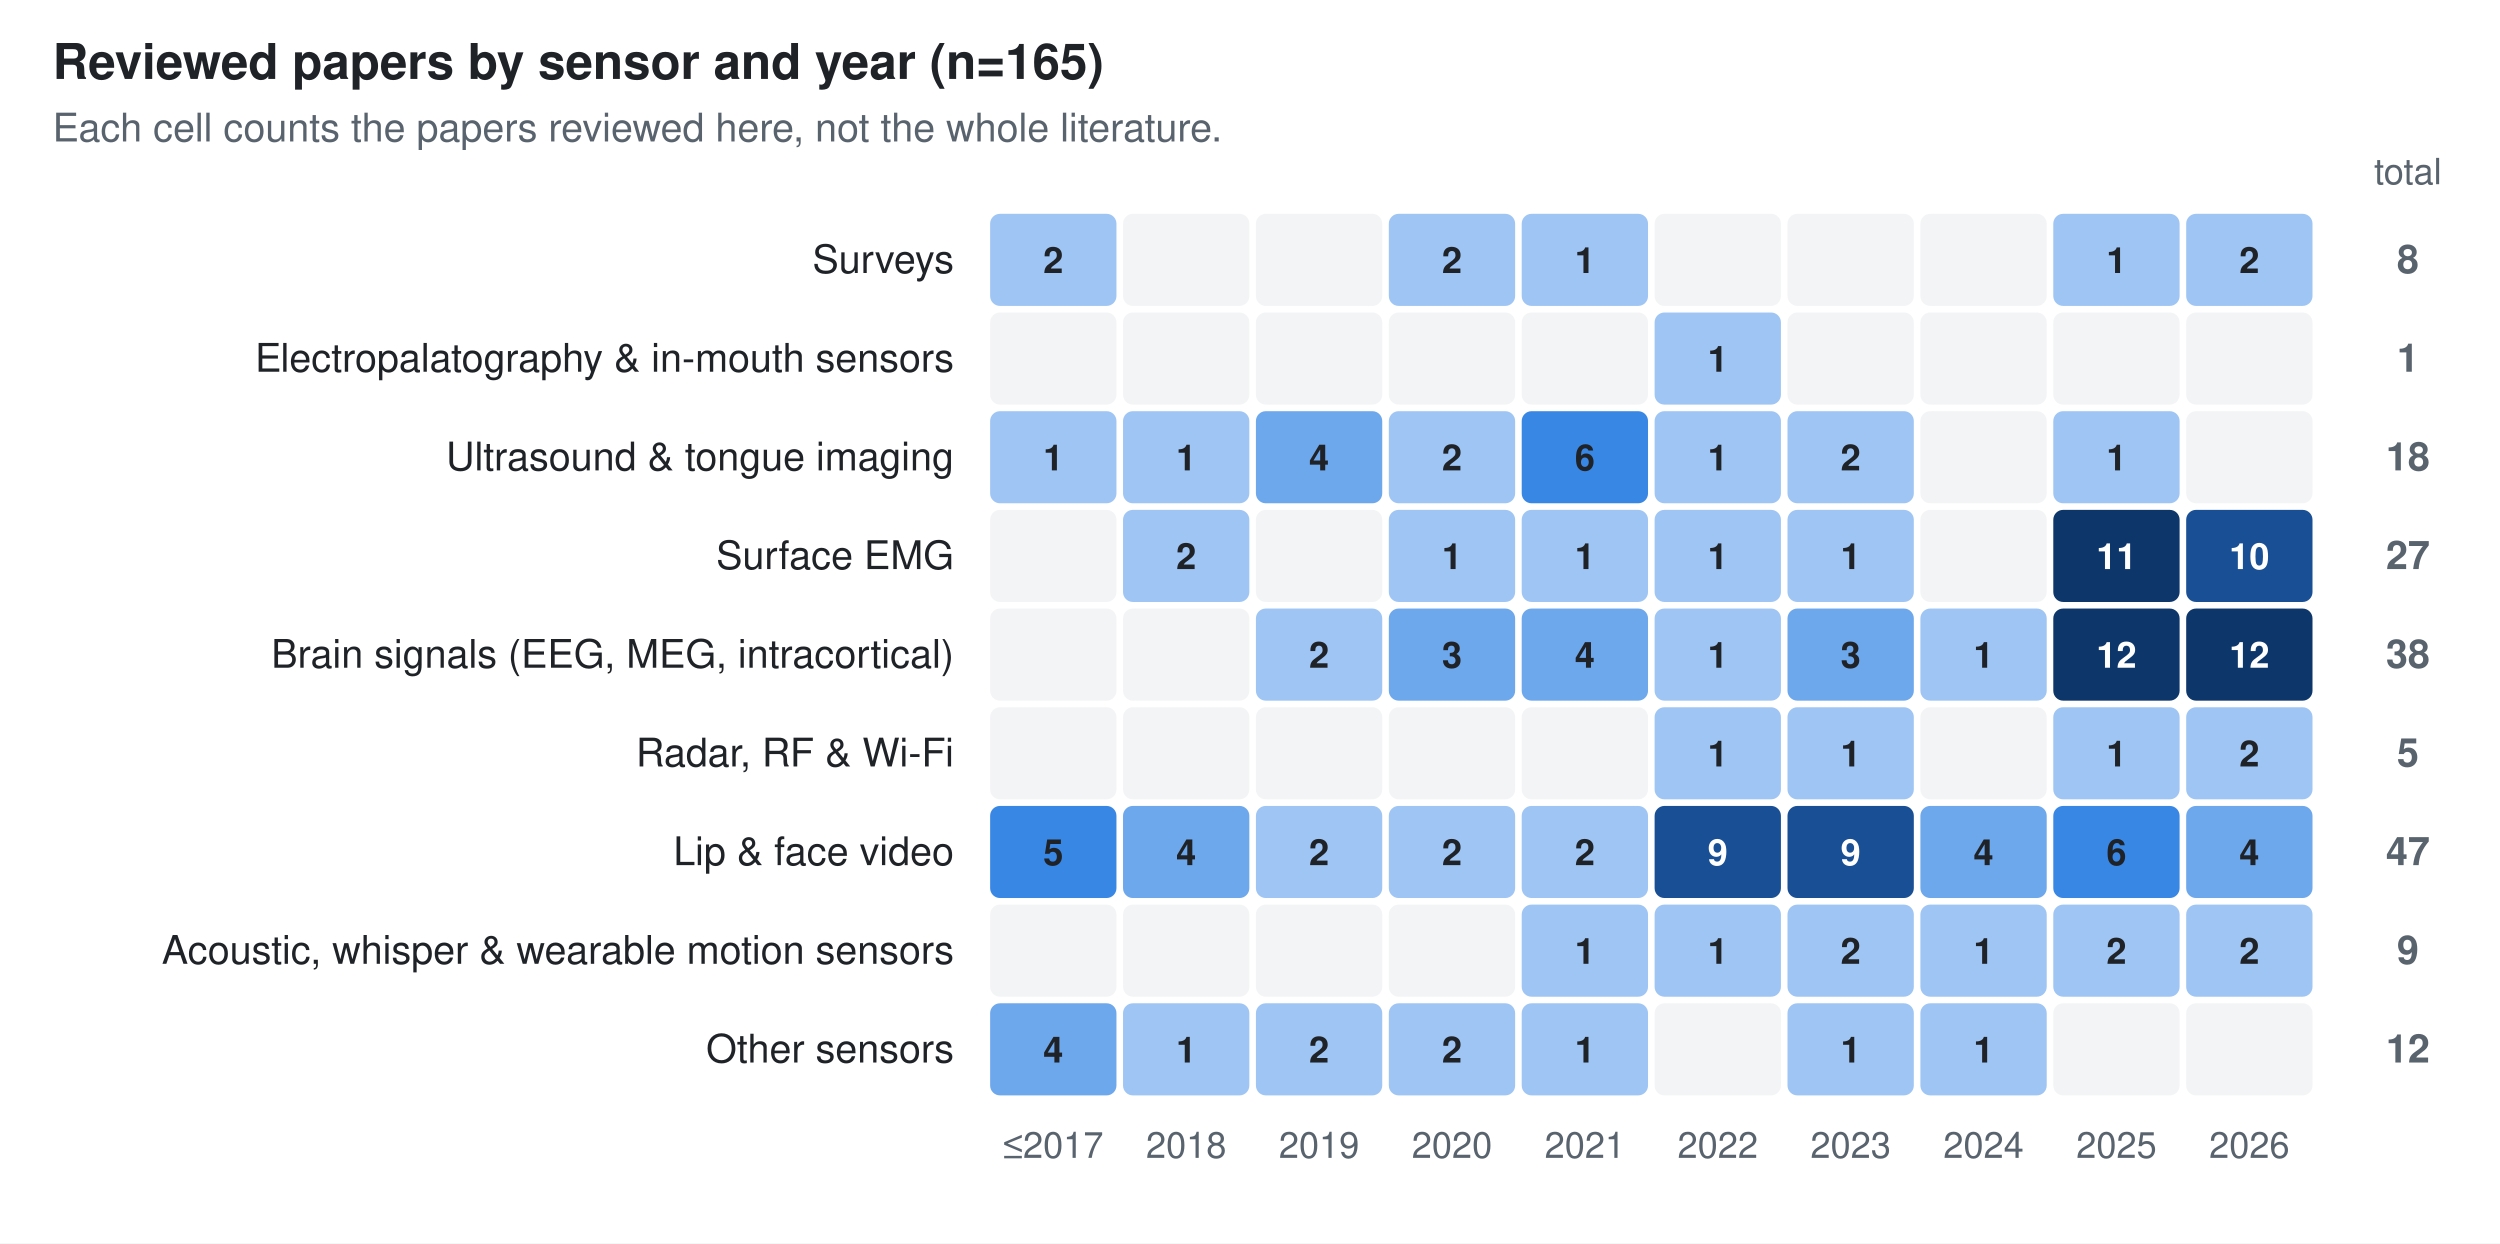
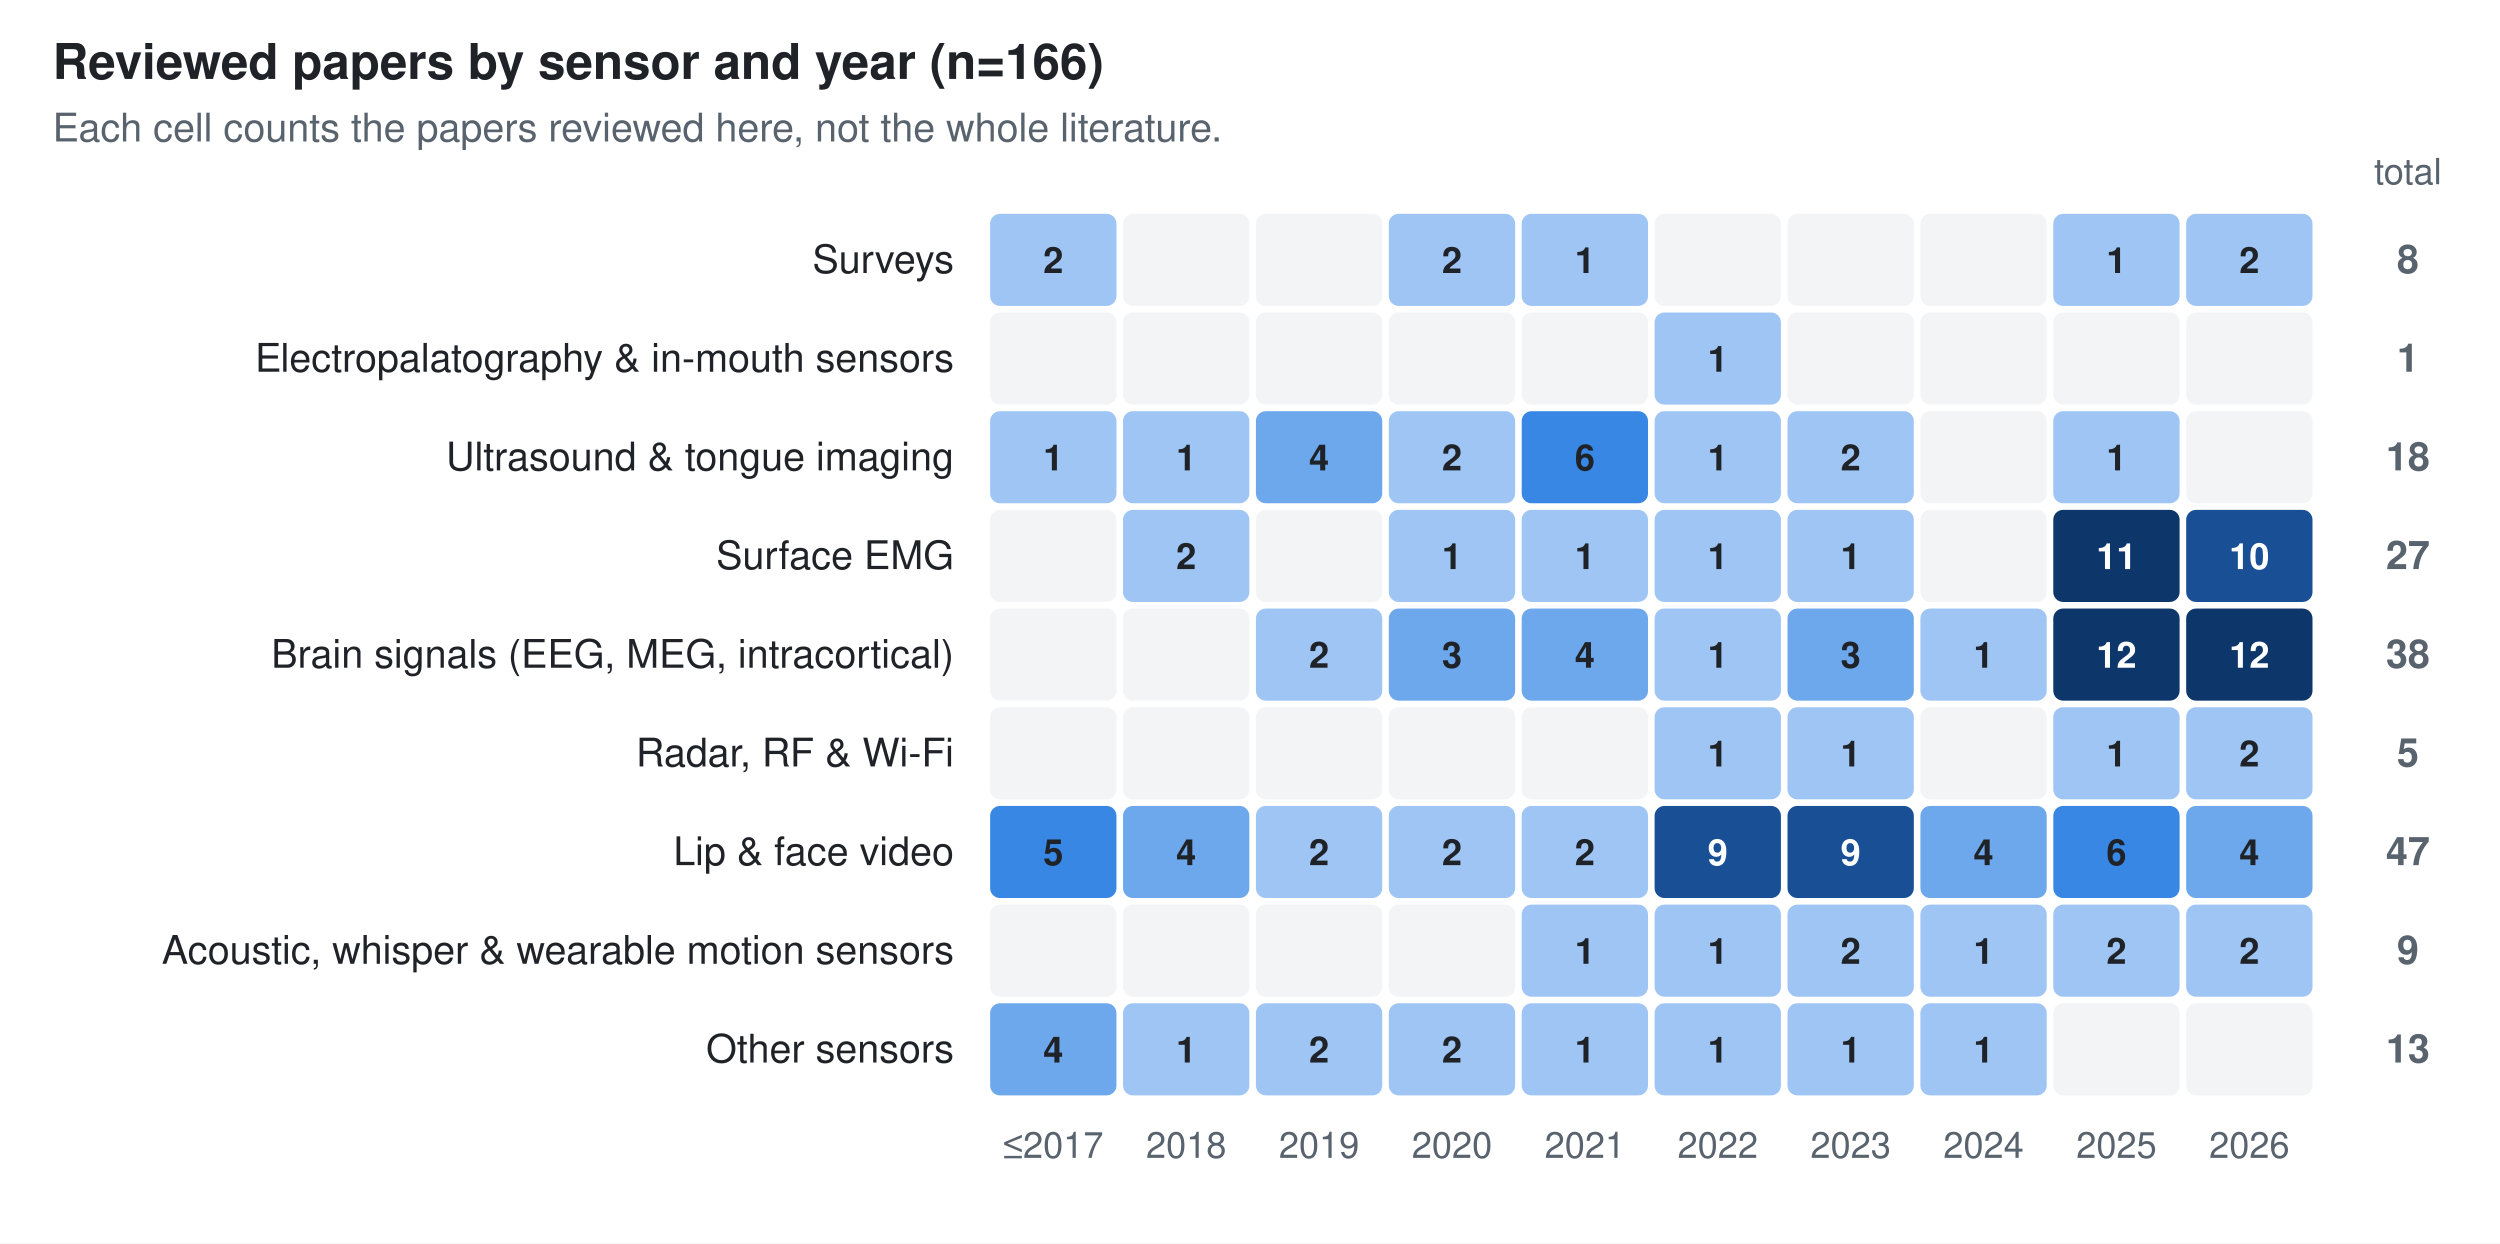
- <svg xmlns="http://www.w3.org/2000/svg" width="760" height="378" viewBox="0 0 760 378" font-family="-apple-system, BlinkMacSystemFont, 'Segoe UI', Helvetica, Arial, sans-serif" role="img" aria-label="Reviewed papers by sensor and year (n=165)">
+ <svg xmlns="http://www.w3.org/2000/svg" width="760" height="378" viewBox="0 0 760 378" font-family="-apple-system, BlinkMacSystemFont, 'Segoe UI', Helvetica, Arial, sans-serif" role="img" aria-label="Reviewed papers by sensor and year (n=166)">
  <rect width="760" height="378" fill="#ffffff" />
-   <text x="16.0" y="24.0" font-size="15" fill="#1f2328" text-anchor="start" font-weight="600">Reviewed papers by sensor and year (n=165)</text>
+   <text x="16.0" y="24.0" font-size="15" fill="#1f2328" text-anchor="start" font-weight="600">Reviewed papers by sensor and year (n=166)</text>
  <text x="16.0" y="43.0" font-size="12" fill="#59636e" text-anchor="start">Each cell counts the papers reviewed here, not the whole literature.</text>
  <text x="320.2" y="352.0" font-size="11" fill="#59636e" text-anchor="middle">≤2017</text>
  <text x="360.6" y="352.0" font-size="11" fill="#59636e" text-anchor="middle">2018</text>
  <text x="401.0" y="352.0" font-size="11" fill="#59636e" text-anchor="middle">2019</text>
  <text x="441.4" y="352.0" font-size="11" fill="#59636e" text-anchor="middle">2020</text>
  <text x="481.8" y="352.0" font-size="11" fill="#59636e" text-anchor="middle">2021</text>
  <text x="522.2" y="352.0" font-size="11" fill="#59636e" text-anchor="middle">2022</text>
  <text x="562.6" y="352.0" font-size="11" fill="#59636e" text-anchor="middle">2023</text>
  <text x="603.0" y="352.0" font-size="11" fill="#59636e" text-anchor="middle">2024</text>
  <text x="643.4" y="352.0" font-size="11" fill="#59636e" text-anchor="middle">2025</text>
  <text x="683.8" y="352.0" font-size="11" fill="#59636e" text-anchor="middle">2026</text>
  <text x="732.0" y="56.0" font-size="11" fill="#59636e" text-anchor="middle">total</text>
  <text x="290.0" y="83.0" font-size="12" fill="#1f2328" text-anchor="end">Surveys</text>
  <rect x="301.0" y="65.0" width="38.4" height="28.0" rx="3" fill="#9ec5f4" />
  <text x="320.2" y="83.0" font-size="11" fill="#1f2328" text-anchor="middle" font-weight="600">2</text>
  <rect x="341.4" y="65.0" width="38.4" height="28.0" rx="3" fill="#f3f4f6" />
  <rect x="381.8" y="65.0" width="38.4" height="28.0" rx="3" fill="#f3f4f6" />
  <rect x="422.2" y="65.0" width="38.4" height="28.0" rx="3" fill="#9ec5f4" />
  <text x="441.4" y="83.0" font-size="11" fill="#1f2328" text-anchor="middle" font-weight="600">2</text>
  <rect x="462.6" y="65.0" width="38.4" height="28.0" rx="3" fill="#9ec5f4" />
  <text x="481.8" y="83.0" font-size="11" fill="#1f2328" text-anchor="middle" font-weight="600">1</text>
  <rect x="503.0" y="65.0" width="38.4" height="28.0" rx="3" fill="#f3f4f6" />
  <rect x="543.4" y="65.0" width="38.4" height="28.0" rx="3" fill="#f3f4f6" />
  <rect x="583.8" y="65.0" width="38.4" height="28.0" rx="3" fill="#f3f4f6" />
  <rect x="624.2" y="65.0" width="38.4" height="28.0" rx="3" fill="#9ec5f4" />
  <text x="643.4" y="83.0" font-size="11" fill="#1f2328" text-anchor="middle" font-weight="600">1</text>
  <rect x="664.6" y="65.0" width="38.4" height="28.0" rx="3" fill="#9ec5f4" />
  <text x="683.8" y="83.0" font-size="11" fill="#1f2328" text-anchor="middle" font-weight="600">2</text>
  <text x="732.0" y="83.0" font-size="12" fill="#59636e" text-anchor="middle" font-weight="600">8</text>
  <text x="290.0" y="113.0" font-size="12" fill="#1f2328" text-anchor="end">Electropalatography &amp; in-mouth sensors</text>
  <rect x="301.0" y="95.0" width="38.4" height="28.0" rx="3" fill="#f3f4f6" />
  <rect x="341.4" y="95.0" width="38.4" height="28.0" rx="3" fill="#f3f4f6" />
  <rect x="381.8" y="95.0" width="38.4" height="28.0" rx="3" fill="#f3f4f6" />
  <rect x="422.2" y="95.0" width="38.4" height="28.0" rx="3" fill="#f3f4f6" />
  <rect x="462.6" y="95.0" width="38.4" height="28.0" rx="3" fill="#f3f4f6" />
  <rect x="503.0" y="95.0" width="38.4" height="28.0" rx="3" fill="#9ec5f4" />
  <text x="522.2" y="113.0" font-size="11" fill="#1f2328" text-anchor="middle" font-weight="600">1</text>
  <rect x="543.4" y="95.0" width="38.4" height="28.0" rx="3" fill="#f3f4f6" />
  <rect x="583.8" y="95.0" width="38.4" height="28.0" rx="3" fill="#f3f4f6" />
  <rect x="624.2" y="95.0" width="38.4" height="28.0" rx="3" fill="#f3f4f6" />
  <rect x="664.6" y="95.0" width="38.4" height="28.0" rx="3" fill="#f3f4f6" />
  <text x="732.0" y="113.0" font-size="12" fill="#59636e" text-anchor="middle" font-weight="600">1</text>
  <text x="290.0" y="143.0" font-size="12" fill="#1f2328" text-anchor="end">Ultrasound &amp; tongue imaging</text>
  <rect x="301.0" y="125.0" width="38.4" height="28.0" rx="3" fill="#9ec5f4" />
  <text x="320.2" y="143.0" font-size="11" fill="#1f2328" text-anchor="middle" font-weight="600">1</text>
  <rect x="341.4" y="125.0" width="38.4" height="28.0" rx="3" fill="#9ec5f4" />
  <text x="360.6" y="143.0" font-size="11" fill="#1f2328" text-anchor="middle" font-weight="600">1</text>
  <rect x="381.8" y="125.0" width="38.4" height="28.0" rx="3" fill="#6da7ec" />
  <text x="401.0" y="143.0" font-size="11" fill="#1f2328" text-anchor="middle" font-weight="600">4</text>
  <rect x="422.2" y="125.0" width="38.4" height="28.0" rx="3" fill="#9ec5f4" />
  <text x="441.4" y="143.0" font-size="11" fill="#1f2328" text-anchor="middle" font-weight="600">2</text>
  <rect x="462.6" y="125.0" width="38.4" height="28.0" rx="3" fill="#3987e5" />
  <text x="481.8" y="143.0" font-size="11" fill="#1f2328" text-anchor="middle" font-weight="600">6</text>
  <rect x="503.0" y="125.0" width="38.4" height="28.0" rx="3" fill="#9ec5f4" />
  <text x="522.2" y="143.0" font-size="11" fill="#1f2328" text-anchor="middle" font-weight="600">1</text>
  <rect x="543.4" y="125.0" width="38.4" height="28.0" rx="3" fill="#9ec5f4" />
  <text x="562.6" y="143.0" font-size="11" fill="#1f2328" text-anchor="middle" font-weight="600">2</text>
  <rect x="583.8" y="125.0" width="38.4" height="28.0" rx="3" fill="#f3f4f6" />
  <rect x="624.2" y="125.0" width="38.4" height="28.0" rx="3" fill="#9ec5f4" />
  <text x="643.4" y="143.0" font-size="11" fill="#1f2328" text-anchor="middle" font-weight="600">1</text>
  <rect x="664.6" y="125.0" width="38.4" height="28.0" rx="3" fill="#f3f4f6" />
  <text x="732.0" y="143.0" font-size="12" fill="#59636e" text-anchor="middle" font-weight="600">18</text>
  <text x="290.0" y="173.0" font-size="12" fill="#1f2328" text-anchor="end">Surface EMG</text>
  <rect x="301.0" y="155.0" width="38.4" height="28.0" rx="3" fill="#f3f4f6" />
  <rect x="341.4" y="155.0" width="38.4" height="28.0" rx="3" fill="#9ec5f4" />
  <text x="360.6" y="173.0" font-size="11" fill="#1f2328" text-anchor="middle" font-weight="600">2</text>
  <rect x="381.8" y="155.0" width="38.4" height="28.0" rx="3" fill="#f3f4f6" />
  <rect x="422.2" y="155.0" width="38.4" height="28.0" rx="3" fill="#9ec5f4" />
  <text x="441.4" y="173.0" font-size="11" fill="#1f2328" text-anchor="middle" font-weight="600">1</text>
  <rect x="462.6" y="155.0" width="38.4" height="28.0" rx="3" fill="#9ec5f4" />
  <text x="481.8" y="173.0" font-size="11" fill="#1f2328" text-anchor="middle" font-weight="600">1</text>
  <rect x="503.0" y="155.0" width="38.4" height="28.0" rx="3" fill="#9ec5f4" />
  <text x="522.2" y="173.0" font-size="11" fill="#1f2328" text-anchor="middle" font-weight="600">1</text>
  <rect x="543.4" y="155.0" width="38.4" height="28.0" rx="3" fill="#9ec5f4" />
  <text x="562.6" y="173.0" font-size="11" fill="#1f2328" text-anchor="middle" font-weight="600">1</text>
  <rect x="583.8" y="155.0" width="38.4" height="28.0" rx="3" fill="#f3f4f6" />
  <rect x="624.2" y="155.0" width="38.4" height="28.0" rx="3" fill="#0d366b" />
  <text x="643.4" y="173.0" font-size="11" fill="#ffffff" text-anchor="middle" font-weight="600">11</text>
  <rect x="664.6" y="155.0" width="38.4" height="28.0" rx="3" fill="#184f95" />
  <text x="683.8" y="173.0" font-size="11" fill="#ffffff" text-anchor="middle" font-weight="600">10</text>
  <text x="732.0" y="173.0" font-size="12" fill="#59636e" text-anchor="middle" font-weight="600">27</text>
  <text x="290.0" y="203.0" font-size="12" fill="#1f2328" text-anchor="end">Brain signals (EEG, MEG, intracortical)</text>
  <rect x="301.0" y="185.0" width="38.4" height="28.0" rx="3" fill="#f3f4f6" />
  <rect x="341.4" y="185.0" width="38.4" height="28.0" rx="3" fill="#f3f4f6" />
  <rect x="381.8" y="185.0" width="38.4" height="28.0" rx="3" fill="#9ec5f4" />
  <text x="401.0" y="203.0" font-size="11" fill="#1f2328" text-anchor="middle" font-weight="600">2</text>
  <rect x="422.2" y="185.0" width="38.4" height="28.0" rx="3" fill="#6da7ec" />
  <text x="441.4" y="203.0" font-size="11" fill="#1f2328" text-anchor="middle" font-weight="600">3</text>
  <rect x="462.6" y="185.0" width="38.4" height="28.0" rx="3" fill="#6da7ec" />
  <text x="481.8" y="203.0" font-size="11" fill="#1f2328" text-anchor="middle" font-weight="600">4</text>
  <rect x="503.0" y="185.0" width="38.4" height="28.0" rx="3" fill="#9ec5f4" />
  <text x="522.2" y="203.0" font-size="11" fill="#1f2328" text-anchor="middle" font-weight="600">1</text>
  <rect x="543.4" y="185.0" width="38.4" height="28.0" rx="3" fill="#6da7ec" />
  <text x="562.6" y="203.0" font-size="11" fill="#1f2328" text-anchor="middle" font-weight="600">3</text>
  <rect x="583.8" y="185.0" width="38.4" height="28.0" rx="3" fill="#9ec5f4" />
  <text x="603.0" y="203.0" font-size="11" fill="#1f2328" text-anchor="middle" font-weight="600">1</text>
  <rect x="624.2" y="185.0" width="38.4" height="28.0" rx="3" fill="#0d366b" />
  <text x="643.4" y="203.0" font-size="11" fill="#ffffff" text-anchor="middle" font-weight="600">12</text>
  <rect x="664.6" y="185.0" width="38.4" height="28.0" rx="3" fill="#0d366b" />
  <text x="683.8" y="203.0" font-size="11" fill="#ffffff" text-anchor="middle" font-weight="600">12</text>
  <text x="732.0" y="203.0" font-size="12" fill="#59636e" text-anchor="middle" font-weight="600">38</text>
  <text x="290.0" y="233.0" font-size="12" fill="#1f2328" text-anchor="end">Radar, RF &amp; Wi-Fi</text>
  <rect x="301.0" y="215.0" width="38.4" height="28.0" rx="3" fill="#f3f4f6" />
  <rect x="341.4" y="215.0" width="38.4" height="28.0" rx="3" fill="#f3f4f6" />
  <rect x="381.8" y="215.0" width="38.4" height="28.0" rx="3" fill="#f3f4f6" />
  <rect x="422.2" y="215.0" width="38.4" height="28.0" rx="3" fill="#f3f4f6" />
  <rect x="462.6" y="215.0" width="38.4" height="28.0" rx="3" fill="#f3f4f6" />
  <rect x="503.0" y="215.0" width="38.4" height="28.0" rx="3" fill="#9ec5f4" />
  <text x="522.2" y="233.0" font-size="11" fill="#1f2328" text-anchor="middle" font-weight="600">1</text>
  <rect x="543.4" y="215.0" width="38.4" height="28.0" rx="3" fill="#9ec5f4" />
  <text x="562.6" y="233.0" font-size="11" fill="#1f2328" text-anchor="middle" font-weight="600">1</text>
  <rect x="583.8" y="215.0" width="38.4" height="28.0" rx="3" fill="#f3f4f6" />
  <rect x="624.2" y="215.0" width="38.4" height="28.0" rx="3" fill="#9ec5f4" />
  <text x="643.4" y="233.0" font-size="11" fill="#1f2328" text-anchor="middle" font-weight="600">1</text>
  <rect x="664.6" y="215.0" width="38.4" height="28.0" rx="3" fill="#9ec5f4" />
  <text x="683.8" y="233.0" font-size="11" fill="#1f2328" text-anchor="middle" font-weight="600">2</text>
  <text x="732.0" y="233.0" font-size="12" fill="#59636e" text-anchor="middle" font-weight="600">5</text>
  <text x="290.0" y="263.0" font-size="12" fill="#1f2328" text-anchor="end">Lip &amp; face video</text>
  <rect x="301.0" y="245.0" width="38.4" height="28.0" rx="3" fill="#3987e5" />
  <text x="320.2" y="263.0" font-size="11" fill="#1f2328" text-anchor="middle" font-weight="600">5</text>
  <rect x="341.4" y="245.0" width="38.4" height="28.0" rx="3" fill="#6da7ec" />
  <text x="360.6" y="263.0" font-size="11" fill="#1f2328" text-anchor="middle" font-weight="600">4</text>
  <rect x="381.8" y="245.0" width="38.4" height="28.0" rx="3" fill="#9ec5f4" />
  <text x="401.0" y="263.0" font-size="11" fill="#1f2328" text-anchor="middle" font-weight="600">2</text>
  <rect x="422.2" y="245.0" width="38.4" height="28.0" rx="3" fill="#9ec5f4" />
  <text x="441.4" y="263.0" font-size="11" fill="#1f2328" text-anchor="middle" font-weight="600">2</text>
  <rect x="462.6" y="245.0" width="38.4" height="28.0" rx="3" fill="#9ec5f4" />
  <text x="481.8" y="263.0" font-size="11" fill="#1f2328" text-anchor="middle" font-weight="600">2</text>
  <rect x="503.0" y="245.0" width="38.4" height="28.0" rx="3" fill="#184f95" />
  <text x="522.2" y="263.0" font-size="11" fill="#ffffff" text-anchor="middle" font-weight="600">9</text>
  <rect x="543.4" y="245.0" width="38.4" height="28.0" rx="3" fill="#184f95" />
  <text x="562.6" y="263.0" font-size="11" fill="#ffffff" text-anchor="middle" font-weight="600">9</text>
  <rect x="583.8" y="245.0" width="38.4" height="28.0" rx="3" fill="#6da7ec" />
  <text x="603.0" y="263.0" font-size="11" fill="#1f2328" text-anchor="middle" font-weight="600">4</text>
  <rect x="624.2" y="245.0" width="38.4" height="28.0" rx="3" fill="#3987e5" />
  <text x="643.4" y="263.0" font-size="11" fill="#1f2328" text-anchor="middle" font-weight="600">6</text>
  <rect x="664.6" y="245.0" width="38.4" height="28.0" rx="3" fill="#6da7ec" />
  <text x="683.8" y="263.0" font-size="11" fill="#1f2328" text-anchor="middle" font-weight="600">4</text>
  <text x="732.0" y="263.0" font-size="12" fill="#59636e" text-anchor="middle" font-weight="600">47</text>
  <text x="290.0" y="293.0" font-size="12" fill="#1f2328" text-anchor="end">Acoustic, whisper &amp; wearable motion sensors</text>
  <rect x="301.0" y="275.0" width="38.4" height="28.0" rx="3" fill="#f3f4f6" />
  <rect x="341.4" y="275.0" width="38.4" height="28.0" rx="3" fill="#f3f4f6" />
  <rect x="381.8" y="275.0" width="38.4" height="28.0" rx="3" fill="#f3f4f6" />
  <rect x="422.2" y="275.0" width="38.4" height="28.0" rx="3" fill="#f3f4f6" />
  <rect x="462.6" y="275.0" width="38.4" height="28.0" rx="3" fill="#9ec5f4" />
  <text x="481.8" y="293.0" font-size="11" fill="#1f2328" text-anchor="middle" font-weight="600">1</text>
  <rect x="503.0" y="275.0" width="38.4" height="28.0" rx="3" fill="#9ec5f4" />
  <text x="522.2" y="293.0" font-size="11" fill="#1f2328" text-anchor="middle" font-weight="600">1</text>
  <rect x="543.4" y="275.0" width="38.4" height="28.0" rx="3" fill="#9ec5f4" />
  <text x="562.6" y="293.0" font-size="11" fill="#1f2328" text-anchor="middle" font-weight="600">2</text>
  <rect x="583.8" y="275.0" width="38.4" height="28.0" rx="3" fill="#9ec5f4" />
  <text x="603.0" y="293.0" font-size="11" fill="#1f2328" text-anchor="middle" font-weight="600">1</text>
  <rect x="624.2" y="275.0" width="38.4" height="28.0" rx="3" fill="#9ec5f4" />
  <text x="643.4" y="293.0" font-size="11" fill="#1f2328" text-anchor="middle" font-weight="600">2</text>
  <rect x="664.6" y="275.0" width="38.4" height="28.0" rx="3" fill="#9ec5f4" />
  <text x="683.8" y="293.0" font-size="11" fill="#1f2328" text-anchor="middle" font-weight="600">2</text>
  <text x="732.0" y="293.0" font-size="12" fill="#59636e" text-anchor="middle" font-weight="600">9</text>
  <text x="290.0" y="323.0" font-size="12" fill="#1f2328" text-anchor="end">Other sensors</text>
  <rect x="301.0" y="305.0" width="38.4" height="28.0" rx="3" fill="#6da7ec" />
  <text x="320.2" y="323.0" font-size="11" fill="#1f2328" text-anchor="middle" font-weight="600">4</text>
  <rect x="341.4" y="305.0" width="38.4" height="28.0" rx="3" fill="#9ec5f4" />
  <text x="360.6" y="323.0" font-size="11" fill="#1f2328" text-anchor="middle" font-weight="600">1</text>
  <rect x="381.8" y="305.0" width="38.4" height="28.0" rx="3" fill="#9ec5f4" />
  <text x="401.0" y="323.0" font-size="11" fill="#1f2328" text-anchor="middle" font-weight="600">2</text>
  <rect x="422.2" y="305.0" width="38.4" height="28.0" rx="3" fill="#9ec5f4" />
  <text x="441.4" y="323.0" font-size="11" fill="#1f2328" text-anchor="middle" font-weight="600">2</text>
  <rect x="462.6" y="305.0" width="38.4" height="28.0" rx="3" fill="#9ec5f4" />
  <text x="481.8" y="323.0" font-size="11" fill="#1f2328" text-anchor="middle" font-weight="600">1</text>
-   <rect x="503.0" y="305.0" width="38.4" height="28.0" rx="3" fill="#f3f4f6" />
+   <rect x="503.0" y="305.0" width="38.4" height="28.0" rx="3" fill="#9ec5f4" />
+   <text x="522.2" y="323.0" font-size="11" fill="#1f2328" text-anchor="middle" font-weight="600">1</text>
  <rect x="543.4" y="305.0" width="38.4" height="28.0" rx="3" fill="#9ec5f4" />
  <text x="562.6" y="323.0" font-size="11" fill="#1f2328" text-anchor="middle" font-weight="600">1</text>
  <rect x="583.8" y="305.0" width="38.4" height="28.0" rx="3" fill="#9ec5f4" />
  <text x="603.0" y="323.0" font-size="11" fill="#1f2328" text-anchor="middle" font-weight="600">1</text>
  <rect x="624.2" y="305.0" width="38.4" height="28.0" rx="3" fill="#f3f4f6" />
  <rect x="664.6" y="305.0" width="38.4" height="28.0" rx="3" fill="#f3f4f6" />
-   <text x="732.0" y="323.0" font-size="12" fill="#59636e" text-anchor="middle" font-weight="600">12</text>
+   <text x="732.0" y="323.0" font-size="12" fill="#59636e" text-anchor="middle" font-weight="600">13</text>
</svg>
